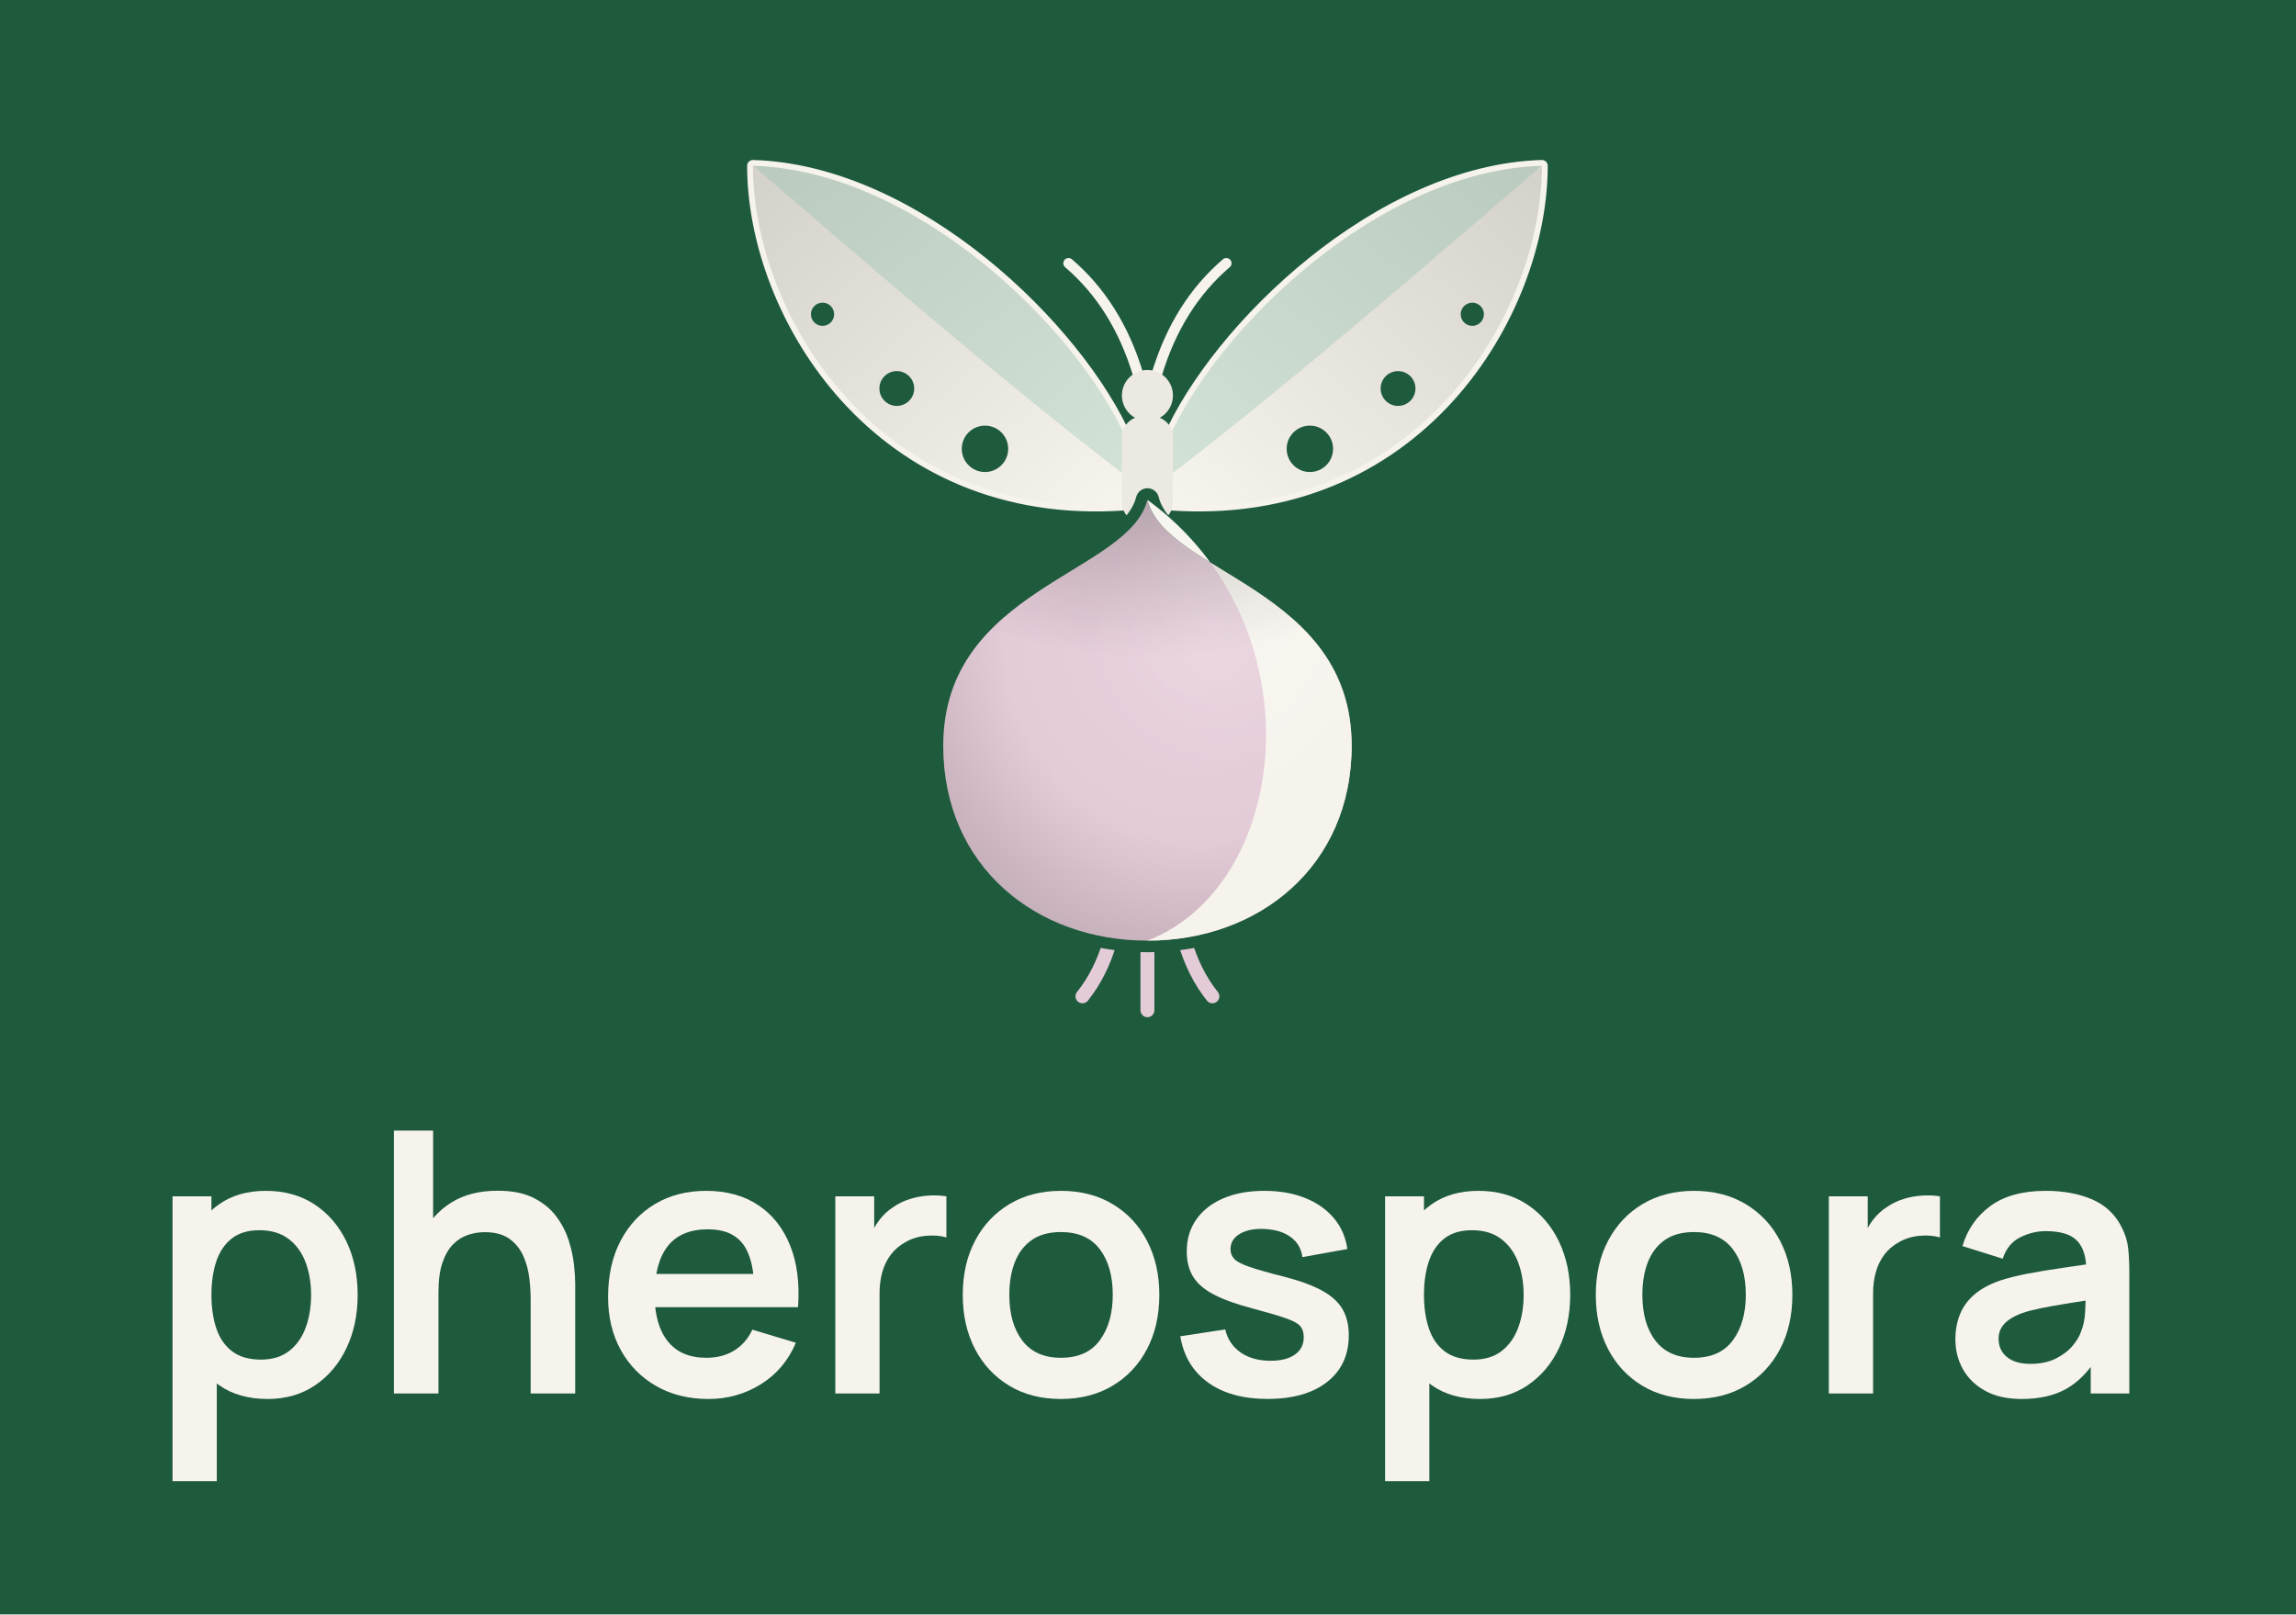
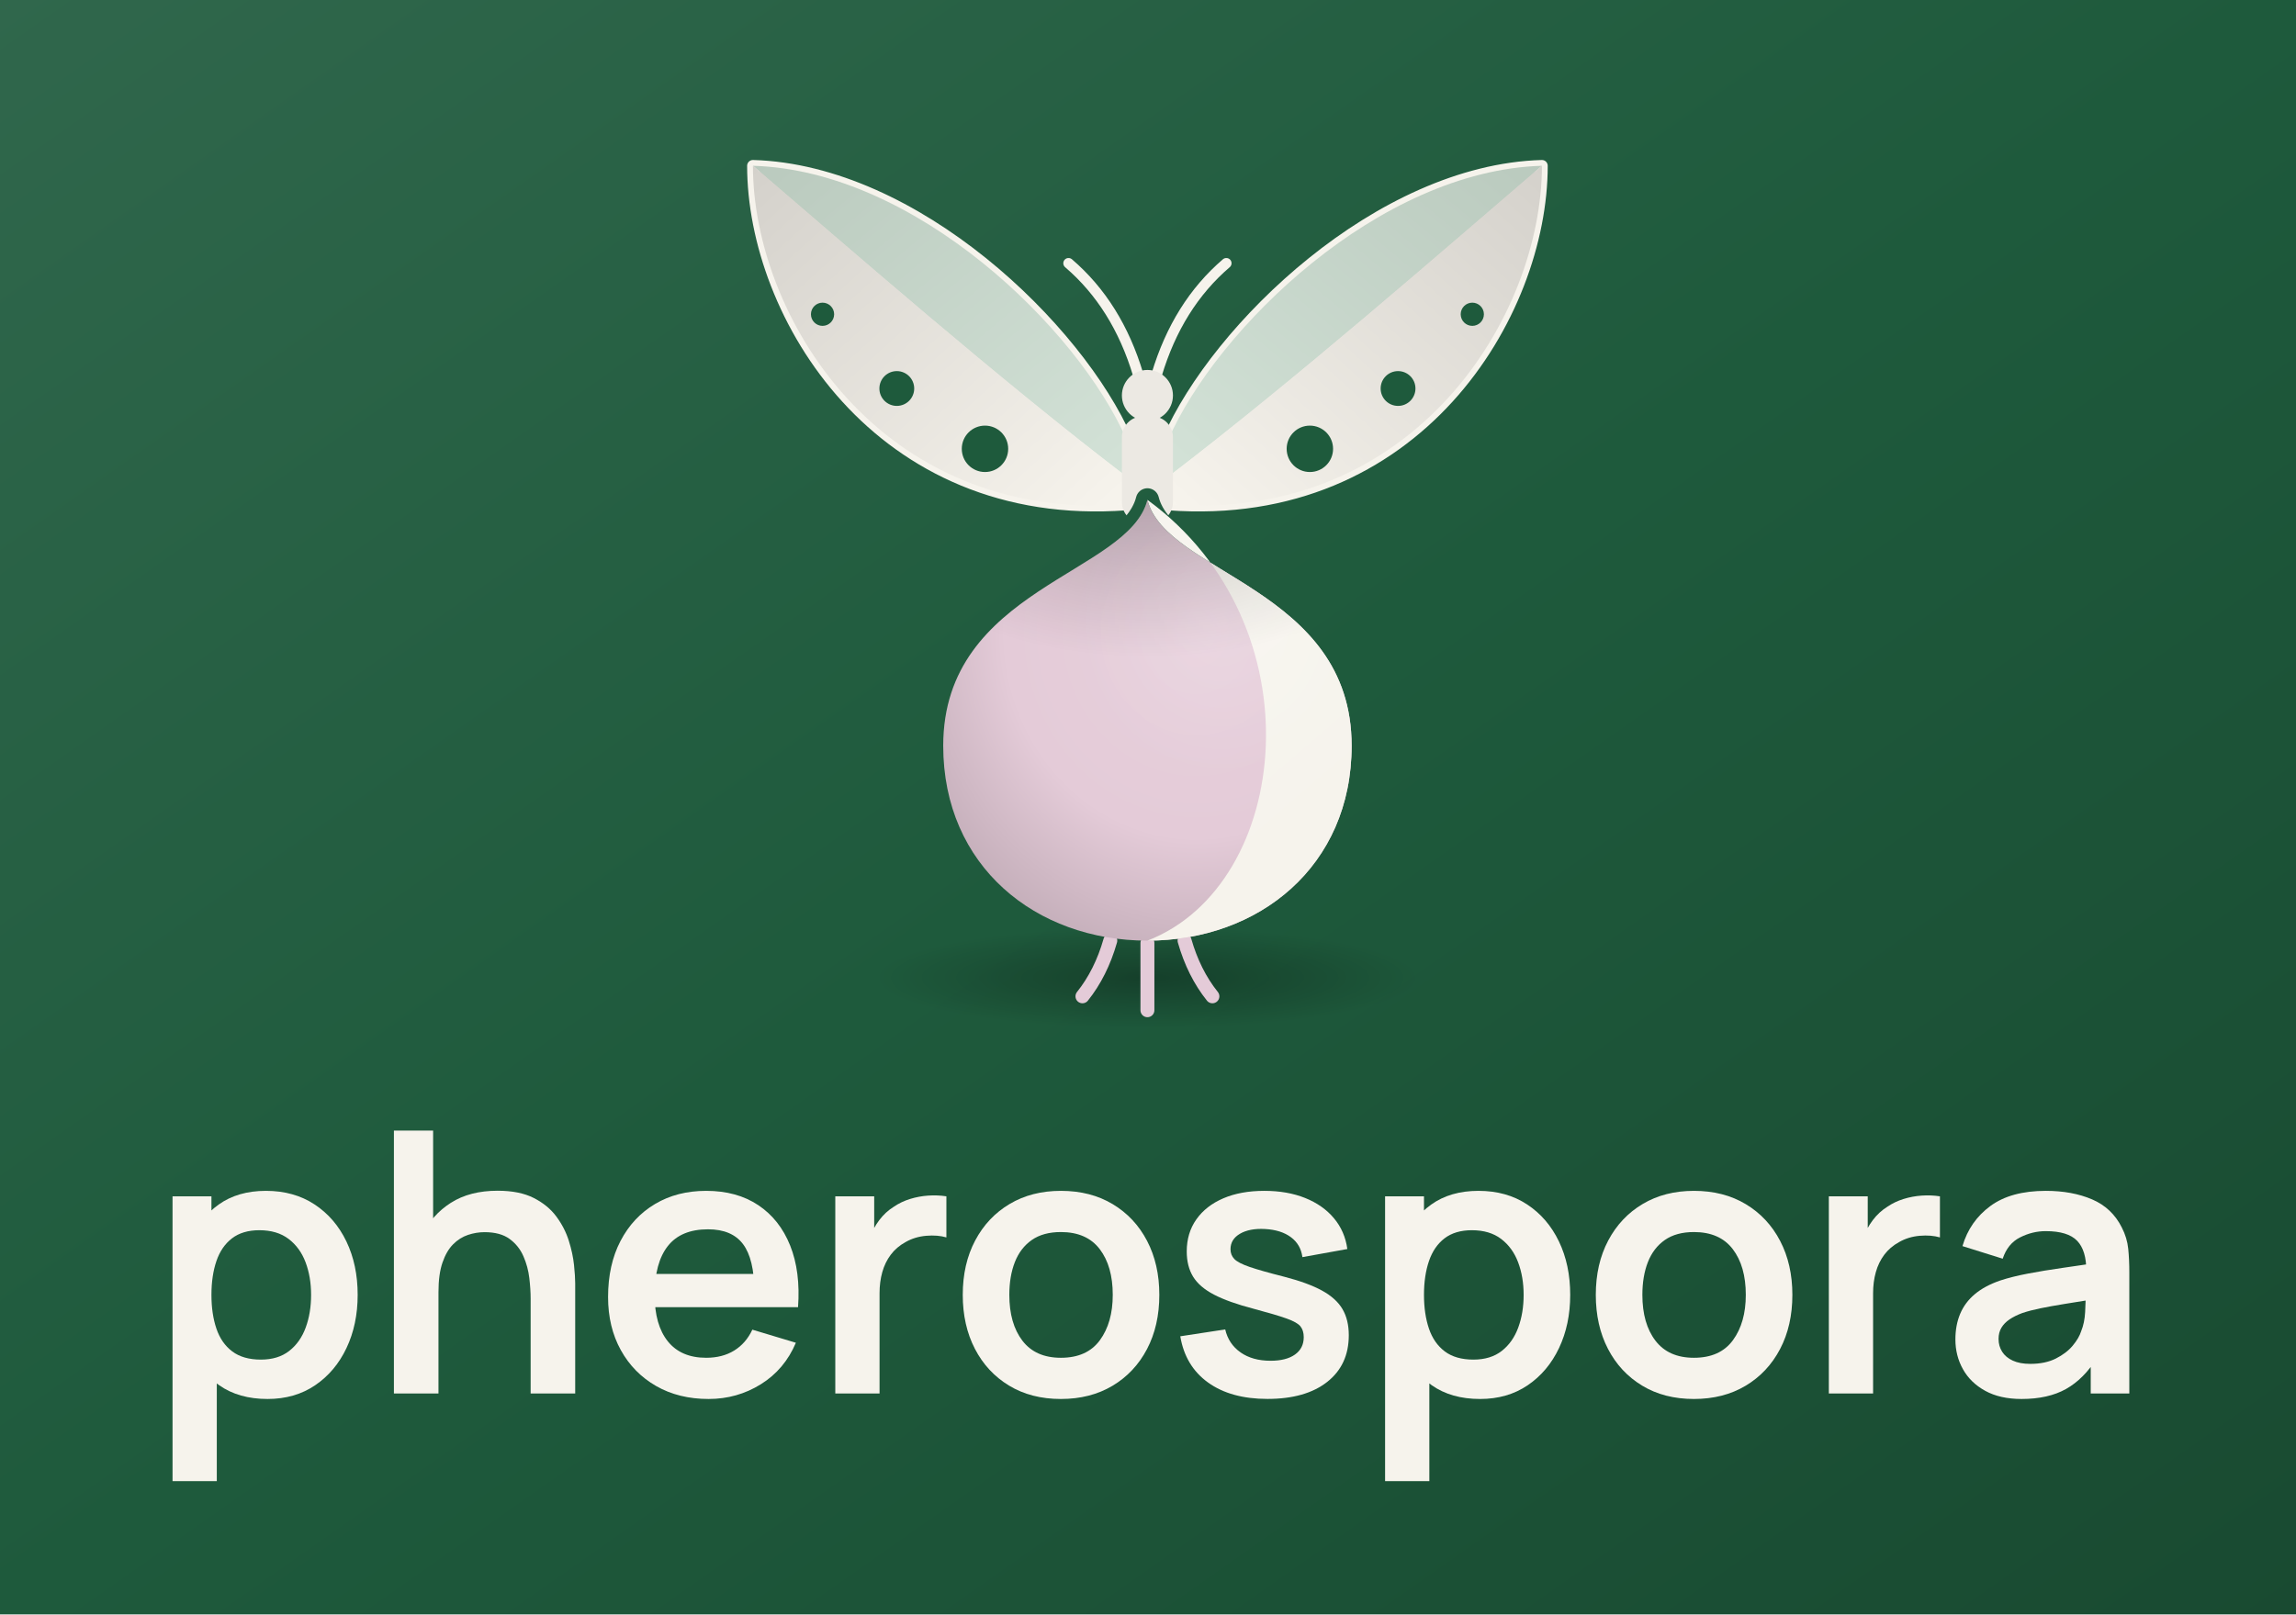
<svg xmlns="http://www.w3.org/2000/svg" viewBox="0 0 873 614" width="873" height="614">
-   <rect width="873" height="614" fill="#1E5A3C" />
+   <defs>
+     <linearGradient id="gP" x1="0" y1="0" x2="1" y2="1">
+       <stop offset="0" stop-color="#30674C" />
+       <stop offset="0.5" stop-color="#1E5A3C" />
+       <stop offset="1" stop-color="#194A31" />
+     </linearGradient>
+   </defs>
+   <rect width="873" height="614" fill="url(#gP)" />
  <g transform="translate(210.40 -21.65) scale(0.88235)">
    <defs>
      <linearGradient id="gWd" x1="1" y1="1" x2="0" y2="0">
        <stop offset="0" stop-color="#F7F4ED" />
        <stop offset="1" stop-color="#D4D1CB" />
      </linearGradient>
      <linearGradient id="gWl" x1="1" y1="1" x2="0" y2="0">
        <stop offset="0" stop-color="#D3E2D7" />
        <stop offset="1" stop-color="#BACABE" />
      </linearGradient>
      <radialGradient id="gB" cx="0.62" cy="0.30" r="0.85">
        <stop offset="0" stop-color="#E7D0DC" />
        <stop offset="0.55" stop-color="#E4CBD8" />
        <stop offset="1" stop-color="#BBA6B1" />
      </radialGradient>
      <linearGradient id="gBl" x1="0" y1="0" x2="0.4" y2="1">
        <stop offset="0" stop-color="#F7F5EF" />
        <stop offset="1" stop-color="#F6F3EC" />
      </linearGradient>
      <radialGradient id="gS" cx="0.5" cy="0" r="0.6">
        <stop offset="0" stop-color="#000" stop-opacity="0.22" />
        <stop offset="1" stop-color="#000" stop-opacity="0" />
      </radialGradient>
      <radialGradient id="gH" cx="0.68" cy="0.28" r="0.35">
        <stop offset="0" stop-color="#FFF" stop-opacity="0.16" />
        <stop offset="1" stop-color="#FFF" stop-opacity="0" />
      </radialGradient>
      <clipPath id="cB">
        <path d="M 256 240 C 264 272, 344 278, 344 346 C 344 398, 304 430, 256 430 C 208 430, 168 398, 168 346 C 168 278, 248 272, 256 240 Z" />
      </clipPath>
+       <radialGradient id="gG" cx="0.5" cy="0.5" r="0.5">
+         <stop offset="0" stop-color="#000" stop-opacity="0.28" />
+         <stop offset="1" stop-color="#000" stop-opacity="0" />
+       </radialGradient>
+       <mask id="mW" maskUnits="userSpaceOnUse" x="0" y="0" width="512" height="512">
+         <rect width="512" height="512" fill="#fff" />
+         <path d="M 256 240 C 264 272, 344 278, 344 346 C 344 398, 304 430, 256 430 C 208 430, 168 398, 168 346 C 168 278, 248 272, 256 240 Z" fill="#000" stroke="#000" stroke-width="10" stroke-linejoin="round" />
+       </mask>
    </defs>
-     <path d="M 247 214 C 226 166, 156 98, 86 96 C 86 160, 140 250, 247 242 Z" fill="url(#gWd)" stroke="#F6F3EC" stroke-width="5" stroke-linejoin="round" />
-     <path d="M 247 214 C 226 166, 156 98, 86 96 C 128 132, 192 188, 247 230 Z" fill="url(#gWl)" />
-     <path d="M 86 96 C 86 160, 140 250, 247 242 L 247 230 C 192 188, 128 132, 86 96 Z" fill="url(#gWd)" />
-     <circle cx="186" cy="218" r="10" fill="#1E5A3C" />
-     <circle cx="148" cy="192" r="7.5" fill="#1E5A3C" />
-     <circle cx="116" cy="160" r="5" fill="#1E5A3C" />
-     <path d="M 252 186 C 246 166, 236 150, 222 138" stroke="#F6F3EC" stroke-width="4.5" stroke-linecap="round" fill="none" />
-     <g transform="translate(512 0) scale(-1 1)">
+     <ellipse cx="256" cy="446" rx="118" ry="22" fill="url(#gG)" />
+     <g mask="url(#mW)">
      <path d="M 247 214 C 226 166, 156 98, 86 96 C 86 160, 140 250, 247 242 Z" fill="url(#gWd)" stroke="#F6F3EC" stroke-width="5" stroke-linejoin="round" />
      <path d="M 247 214 C 226 166, 156 98, 86 96 C 128 132, 192 188, 247 230 Z" fill="url(#gWl)" />
      <path d="M 86 96 C 86 160, 140 250, 247 242 L 247 230 C 192 188, 128 132, 86 96 Z" fill="url(#gWd)" />
      <circle cx="186" cy="218" r="10" fill="#1E5A3C" />
      <circle cx="148" cy="192" r="7.5" fill="#1E5A3C" />
      <circle cx="116" cy="160" r="5" fill="#1E5A3C" />
      <path d="M 252 186 C 246 166, 236 150, 222 138" stroke="#F6F3EC" stroke-width="4.5" stroke-linecap="round" fill="none" />
+       <g transform="translate(512 0) scale(-1 1)">
+         <path d="M 247 214 C 226 166, 156 98, 86 96 C 86 160, 140 250, 247 242 Z" fill="url(#gWd)" stroke="#F6F3EC" stroke-width="5" stroke-linejoin="round" />
+         <path d="M 247 214 C 226 166, 156 98, 86 96 C 128 132, 192 188, 247 230 Z" fill="url(#gWl)" />
+         <path d="M 86 96 C 86 160, 140 250, 247 242 L 247 230 C 192 188, 128 132, 86 96 Z" fill="url(#gWd)" />
+         <circle cx="186" cy="218" r="10" fill="#1E5A3C" />
+         <circle cx="148" cy="192" r="7.5" fill="#1E5A3C" />
+         <circle cx="116" cy="160" r="5" fill="#1E5A3C" />
+         <path d="M 252 186 C 246 166, 236 150, 222 138" stroke="#F6F3EC" stroke-width="4.5" stroke-linecap="round" fill="none" />
+       </g>
+       <rect fill="#ECE9E3" x="245" y="204" width="22" height="46" rx="9" />
    </g>
-     <rect fill="#ECE9E3" x="245" y="204" width="22" height="46" rx="9" />
    <path d="M 240 430 Q 236 444, 228 454 M 256 431 L 256 460 M 272 430 Q 276 444, 284 454" stroke="#E4CBD8" stroke-width="6" stroke-linecap="round" fill="none" />
-     <path d="M 256 240 C 264 272, 344 278, 344 346 C 344 398, 304 430, 256 430 C 208 430, 168 398, 168 346 C 168 278, 248 272, 256 240 Z" fill="none" stroke="#1E5A3C" stroke-width="10" stroke-linejoin="round" />
    <path d="M 256 240 C 264 272, 344 278, 344 346 C 344 398, 304 430, 256 430 C 208 430, 168 398, 168 346 C 168 278, 248 272, 256 240 Z" fill="url(#gB)" />
    <path d="M 256 240 C 264 272, 344 278, 344 346 C 344 398, 304 430, 256 430 C 318 406, 330 294, 256 240 Z" fill="url(#gBl)" />
    <g clip-path="url(#cB)">
      <rect x="150" y="236" width="212" height="120" fill="url(#gS)" />
      <path d="M 256 240 C 264 272, 344 278, 344 346 C 344 398, 304 430, 256 430 C 208 430, 168 398, 168 346 C 168 278, 248 272, 256 240 Z" fill="url(#gH)" />
    </g>
    <circle cx="256" cy="195" r="11" fill="#ECE9E3" />
  </g>
  <g transform="translate(56.00 530.00)">
    <path transform="translate(0.00 0) scale(0.06944 -0.06944)" d="M658.665 -30Q500.666 -30 393.999 45.167Q287.333 120.333 233.166 249.417Q178.999 378.5 178.999 540.333Q178.999 702.667 232.833 831.583Q286.666 960.5 391.416 1035.25Q496.166 1110 649.666 1110Q802.999 1110 915.749 1035.75Q1028.498 961.5 1090.248 832.917Q1151.998 704.333 1151.998 540.333Q1151.998 378.333 1090.915 249.25Q1029.832 120.167 919.082 45.083Q808.332 -30 658.665 -30ZM138.333 -480V1080H351.33V321.664H380.663V-480ZM622 185.663Q716.167 185.663 776.918 232.997Q837.668 280.331 867.335 360.832Q897.002 441.332 897.002 540.333Q897.002 638.334 866.752 718.668Q836.502 799.002 773.751 846.669Q711 894.337 613.666 894.337Q521.832 894.337 463.832 849.836Q405.831 805.336 378.58 725.418Q351.33 645.501 351.33 540.333Q351.33 435.499 378.497 355.415Q405.664 275.331 465.331 230.497Q524.999 185.663 622 185.663Z" fill="#F6F3EC" />
    <path transform="translate(84.17 0) scale(0.06944 -0.06944)" d="M887.001 0V520.335Q887.001 570.503 879.751 632.503Q872.501 694.504 847.333 752.087Q822.166 809.671 771.666 846.67Q721.165 883.67 634.666 883.67Q588.998 883.67 544.08 868.753Q499.163 853.836 462.83 817.585Q426.496 781.335 404.413 717.501Q382.329 653.667 382.329 555.001L239.331 616.333Q239.331 753.834 292.831 866.084Q346.331 978.334 450.165 1044.5Q553.998 1110.667 706.33 1110.667Q825.83 1110.667 903.913 1071Q981.996 1031.334 1027.996 969.084Q1073.996 906.835 1095.996 836.752Q1117.997 766.669 1124.497 704.085Q1130.997 641.501 1130.997 603V0ZM138.333 0V1440H352.997V681.664H382.329V0Z" fill="#F6F3EC" />
    <path transform="translate(169.65 0) scale(0.06944 -0.06944)" d="M630.665 -30Q466.832 -30 342.999 41.083Q219.166 112.167 149.583 238.083Q80 364 80 528.334Q80 705.334 148.25 835.834Q216.5 966.333 337.416 1038.167Q458.332 1110 617.332 1110Q784.832 1110 902.332 1031.667Q1019.832 953.334 1077.082 810.334Q1134.332 667.334 1120.165 472.668H881.002V560.666Q880.002 737.001 819.001 818.169Q758 899.336 627.332 899.336Q479.498 899.336 407.247 807.669Q334.996 716.001 334.996 540Q334.996 375.665 407.247 285.664Q479.498 195.663 617.332 195.663Q706.333 195.663 770.668 235.33Q835.002 274.998 870.002 349.665L1108.332 278Q1046.498 131.666 916.748 50.833Q786.999 -30 630.665 -30ZM258.997 472.668V654.999H1002.334V472.668Z" fill="#F6F3EC" />
    <path transform="translate(251.88 0) scale(0.06944 -0.06944)" d="M140 0V1080H352.997V817L326.997 851Q347.33 905 380.83 949.666Q414.33 994.333 460.996 1023.333Q500.829 1050.5 549.246 1065.5Q597.663 1080.5 648.663 1084Q699.664 1087.5 748.33 1080V855.004Q699.663 869.17 637.579 863.837Q575.496 858.503 524.662 829.336Q475.162 802.169 443.745 760.251Q412.329 718.334 397.329 664.833Q382.329 611.333 382.329 548.666V0Z" fill="#F6F3EC" />
    <path transform="translate(304.51 0) scale(0.06944 -0.06944)" d="M617.332 -30Q454.832 -30 333.999 43.0Q213.166 116 146.583 244.583Q80 373.167 80 540.333Q80 709.5 148 837.917Q216 966.333 336.916 1038.167Q457.832 1110 617.332 1110Q779.999 1110 901.249 1037.083Q1022.498 964.167 1089.415 835.75Q1156.331 707.333 1156.331 540.333Q1156.331 371.833 1088.915 243.333Q1021.498 114.833 900.165 42.417Q778.832 -30 617.332 -30ZM617.332 195.663Q760.5 195.663 830.918 291.997Q901.335 388.332 901.335 540.333Q901.335 697.168 830.001 790.753Q758.667 884.337 617.332 884.337Q520.331 884.337 457.914 840.67Q395.497 797.003 365.246 719.668Q334.996 642.334 334.996 540.333Q334.996 382.832 406.663 289.248Q478.331 195.663 617.332 195.663Z" fill="#F6F3EC" />
    <path transform="translate(387.22 0) scale(0.06944 -0.06944)" d="M557.333 -29.667Q356.833 -29.667 232.083 60.166Q107.333 149.999 80 313.332L325.996 350.998Q344.663 270.998 409.997 225.164Q475.331 179.33 574.332 179.33Q660.501 179.33 708.251 213.581Q756.002 247.832 756.002 308.333Q756.002 344.833 738.336 367.334Q720.669 389.834 661.835 410.834Q603.001 431.835 481.001 464.335Q345.333 499.668 265.25 541.252Q185.167 582.835 150.25 639.835Q115.333 696.835 115.333 778.001Q115.333 879.001 168 953.75Q220.667 1028.5 316.083 1069.25Q411.5 1110 540.333 1110Q665.999 1110 763.582 1070.917Q861.166 1031.833 921.332 960.083Q981.499 888.333 994.666 791.333L748.669 747.001Q739.669 815.835 686.085 855.919Q632.5 896.003 544.332 901.003Q459.331 905.503 407.164 875.169Q354.996 844.835 354.996 790.334Q354.996 758.5 376.08 736.583Q397.163 714.666 460.413 692.999Q523.664 671.333 649.997 639.333Q779.498 605.832 856.665 563.416Q933.832 520.999 968.249 462.082Q1002.665 403.166 1002.665 319.333Q1002.665 156.5 884.332 63.416Q765.999 -29.667 557.333 -29.667Z" fill="#F6F3EC" />
    <path transform="translate(461.04 0) scale(0.06944 -0.06944)" d="M658.665 -30Q500.666 -30 393.999 45.167Q287.333 120.333 233.166 249.417Q178.999 378.5 178.999 540.333Q178.999 702.667 232.833 831.583Q286.666 960.5 391.416 1035.25Q496.166 1110 649.666 1110Q802.999 1110 915.749 1035.75Q1028.498 961.5 1090.248 832.917Q1151.998 704.333 1151.998 540.333Q1151.998 378.333 1090.915 249.25Q1029.832 120.167 919.082 45.083Q808.332 -30 658.665 -30ZM138.333 -480V1080H351.33V321.664H380.663V-480ZM622 185.663Q716.167 185.663 776.918 232.997Q837.668 280.331 867.335 360.832Q897.002 441.332 897.002 540.333Q897.002 638.334 866.752 718.668Q836.502 799.002 773.751 846.669Q711 894.337 613.666 894.337Q521.832 894.337 463.832 849.836Q405.831 805.336 378.58 725.418Q351.33 645.501 351.33 540.333Q351.33 435.499 378.497 355.415Q405.664 275.331 465.331 230.497Q524.999 185.663 622 185.663Z" fill="#F6F3EC" />
    <path transform="translate(545.21 0) scale(0.06944 -0.06944)" d="M617.332 -30Q454.832 -30 333.999 43.0Q213.166 116 146.583 244.583Q80 373.167 80 540.333Q80 709.5 148 837.917Q216 966.333 336.916 1038.167Q457.832 1110 617.332 1110Q779.999 1110 901.249 1037.083Q1022.498 964.167 1089.415 835.75Q1156.331 707.333 1156.331 540.333Q1156.331 371.833 1088.915 243.333Q1021.498 114.833 900.165 42.417Q778.832 -30 617.332 -30ZM617.332 195.663Q760.5 195.663 830.918 291.997Q901.335 388.332 901.335 540.333Q901.335 697.168 830.001 790.753Q758.667 884.337 617.332 884.337Q520.331 884.337 457.914 840.67Q395.497 797.003 365.246 719.668Q334.996 642.334 334.996 540.333Q334.996 382.832 406.663 289.248Q478.331 195.663 617.332 195.663Z" fill="#F6F3EC" />
    <path transform="translate(629.65 0) scale(0.06944 -0.06944)" d="M140 0V1080H352.997V817L326.997 851Q347.33 905 380.83 949.666Q414.33 994.333 460.996 1023.333Q500.829 1050.5 549.246 1065.5Q597.663 1080.5 648.663 1084Q699.664 1087.5 748.33 1080V855.004Q699.663 869.17 637.579 863.837Q575.496 858.503 524.662 829.336Q475.162 802.169 443.745 760.251Q412.329 718.334 397.329 664.833Q382.329 611.333 382.329 548.666V0Z" fill="#F6F3EC" />
    <path transform="translate(681.94 0) scale(0.06944 -0.06944)" d="M442.334 -30Q324.667 -30 243.75 14.417Q162.833 58.833 121.417 132.917Q80 207 80 296Q80 374.333 106.084 436.417Q132.167 498.5 186.251 544.083Q240.335 589.666 325.668 618.999Q391.335 640.499 478.419 657.083Q565.503 673.666 668.169 688.249Q770.836 702.832 883.334 719.665L796.669 671.333Q797.502 783.168 746.752 836.252Q696.001 889.337 574.666 889.337Q501.998 889.337 434.081 855.086Q366.164 820.835 338.997 738.334L118.667 807.333Q158.833 944 271.583 1027Q384.333 1110 575.333 1110Q719.5 1110 828.666 1063.166Q937.832 1016.333 991.332 908.999Q1020.332 852.333 1026.332 792.833Q1032.332 733.333 1032.332 662.667V0H821.002V234.335L856.002 195.669Q783.002 79.168 685.418 24.584Q587.834 -30 442.334 -30ZM489.999 162.331Q572 162.331 629.834 191.414Q687.668 220.498 722.335 262.082Q757.002 303.667 768.669 341.335Q787.502 387.335 790.419 446.752Q793.335 506.169 793.335 543.335L867.335 521.002Q757.669 503.502 679.586 490.835Q601.502 478.169 545.834 466.752Q490.166 455.335 446.999 441.002Q405.498 425.669 376.415 405.918Q347.331 386.168 331.83 360.001Q316.33 333.834 316.33 299Q316.33 259.499 336.08 228.582Q355.83 197.665 394.414 179.998Q432.998 162.331 489.999 162.331Z" fill="#F6F3EC" />
  </g>
</svg>
